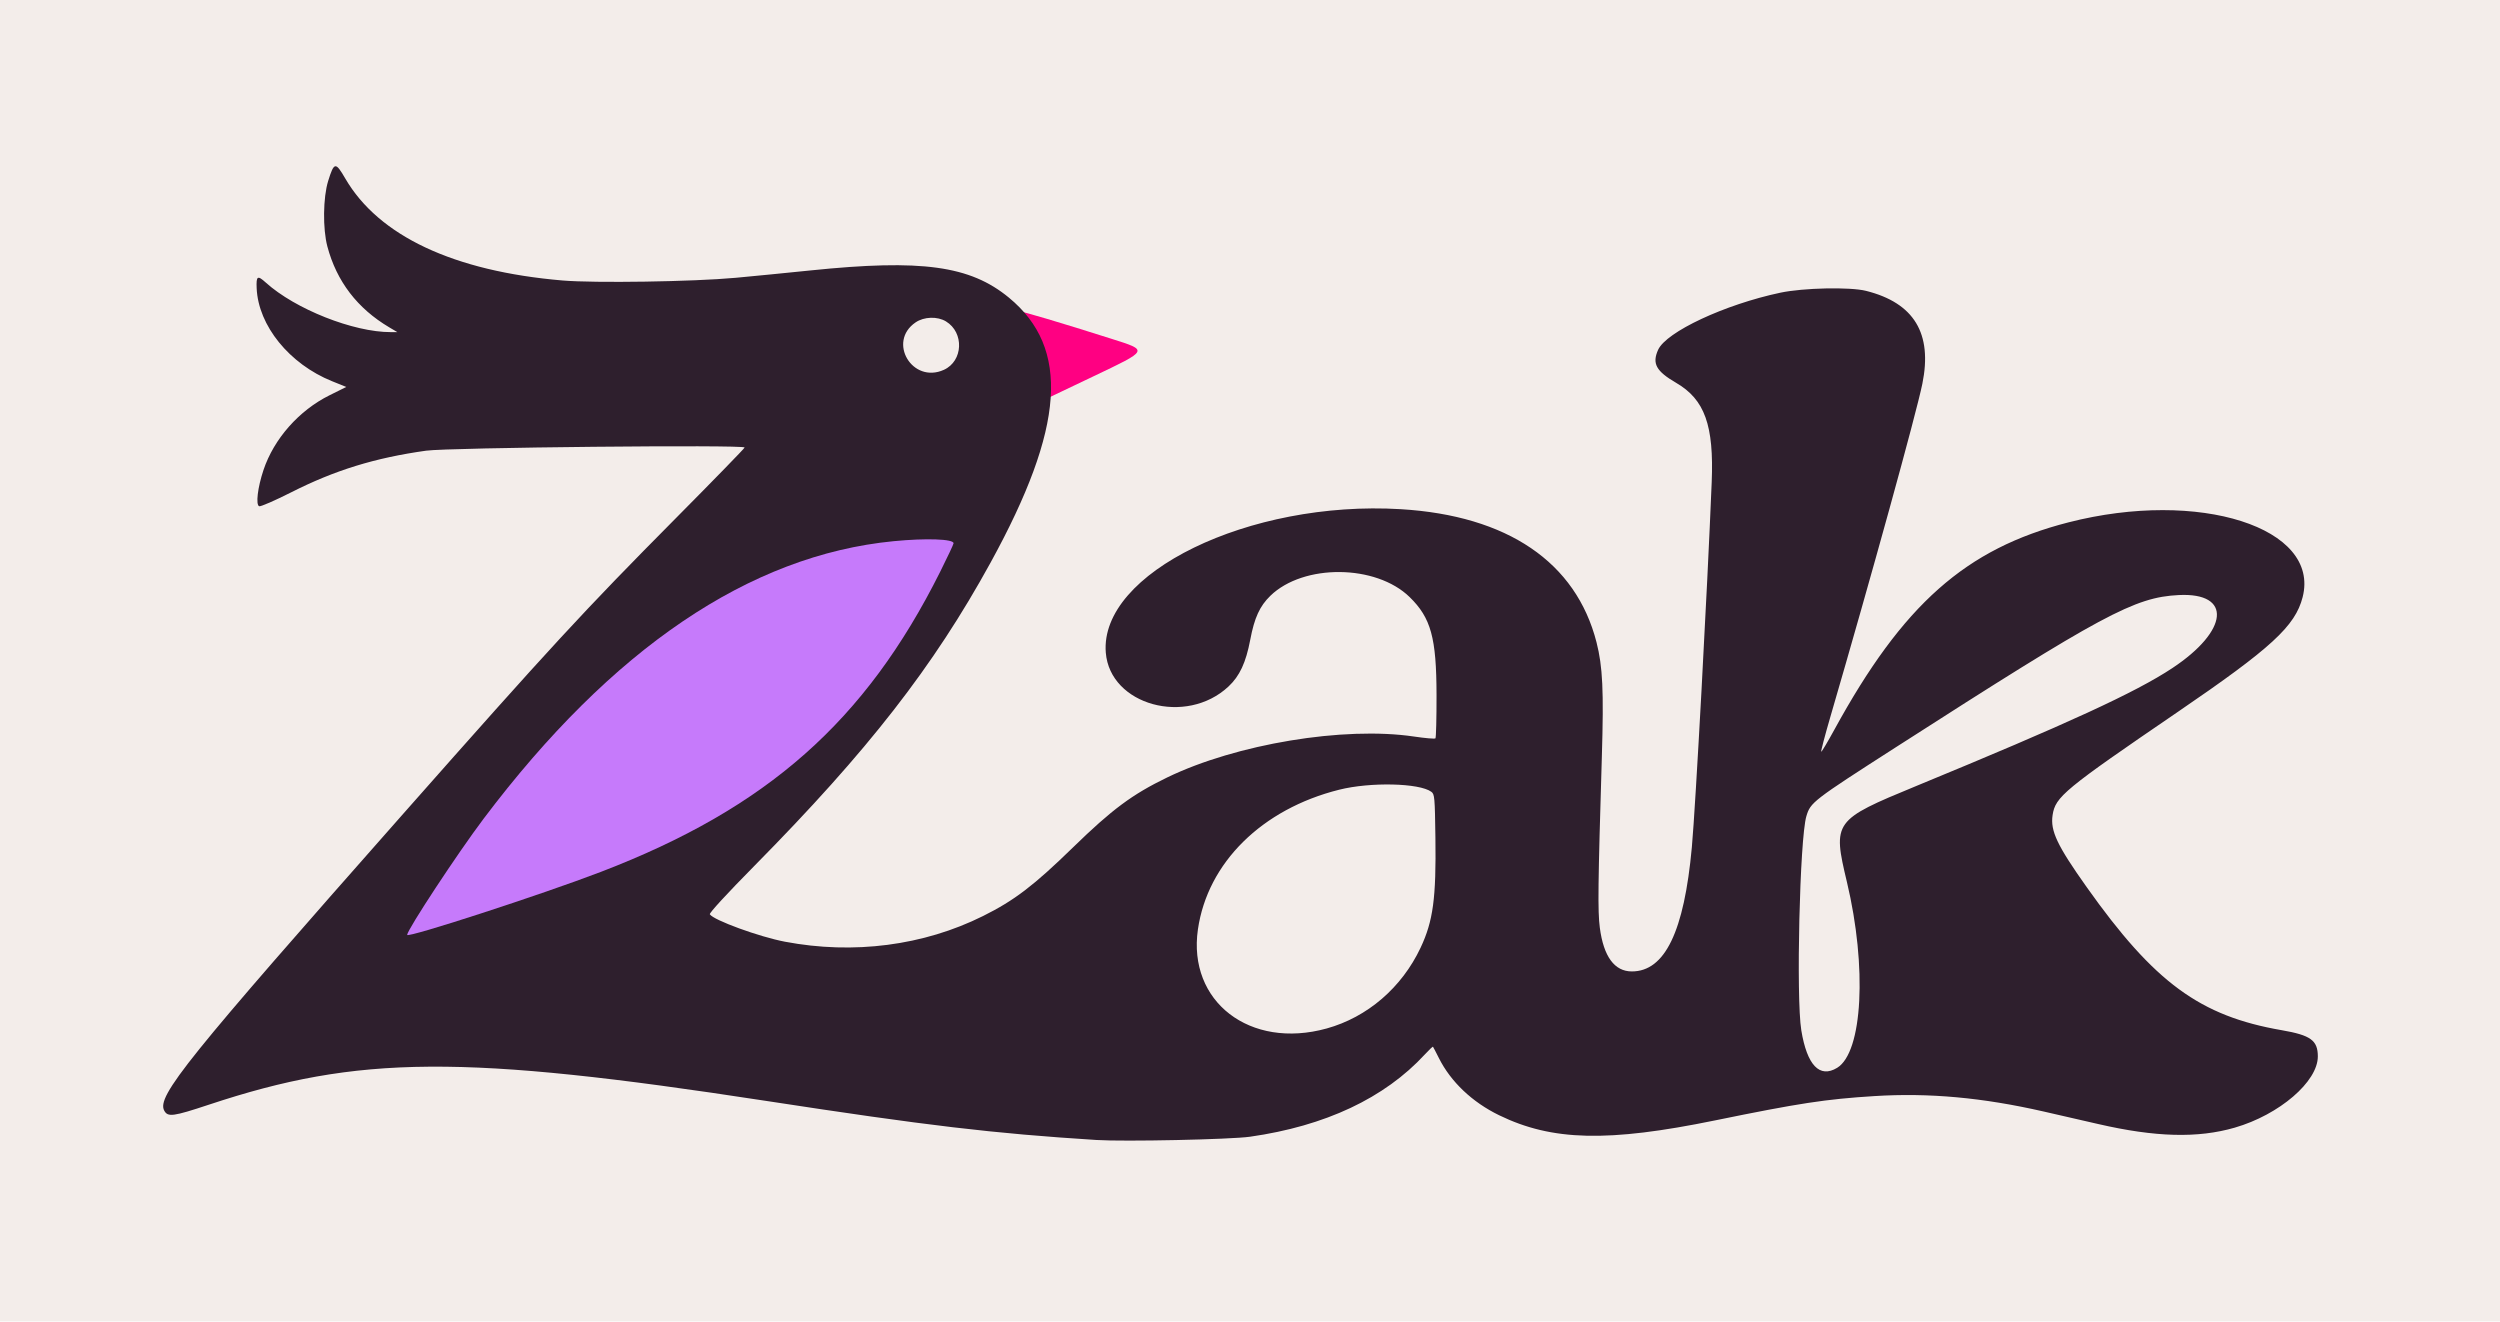
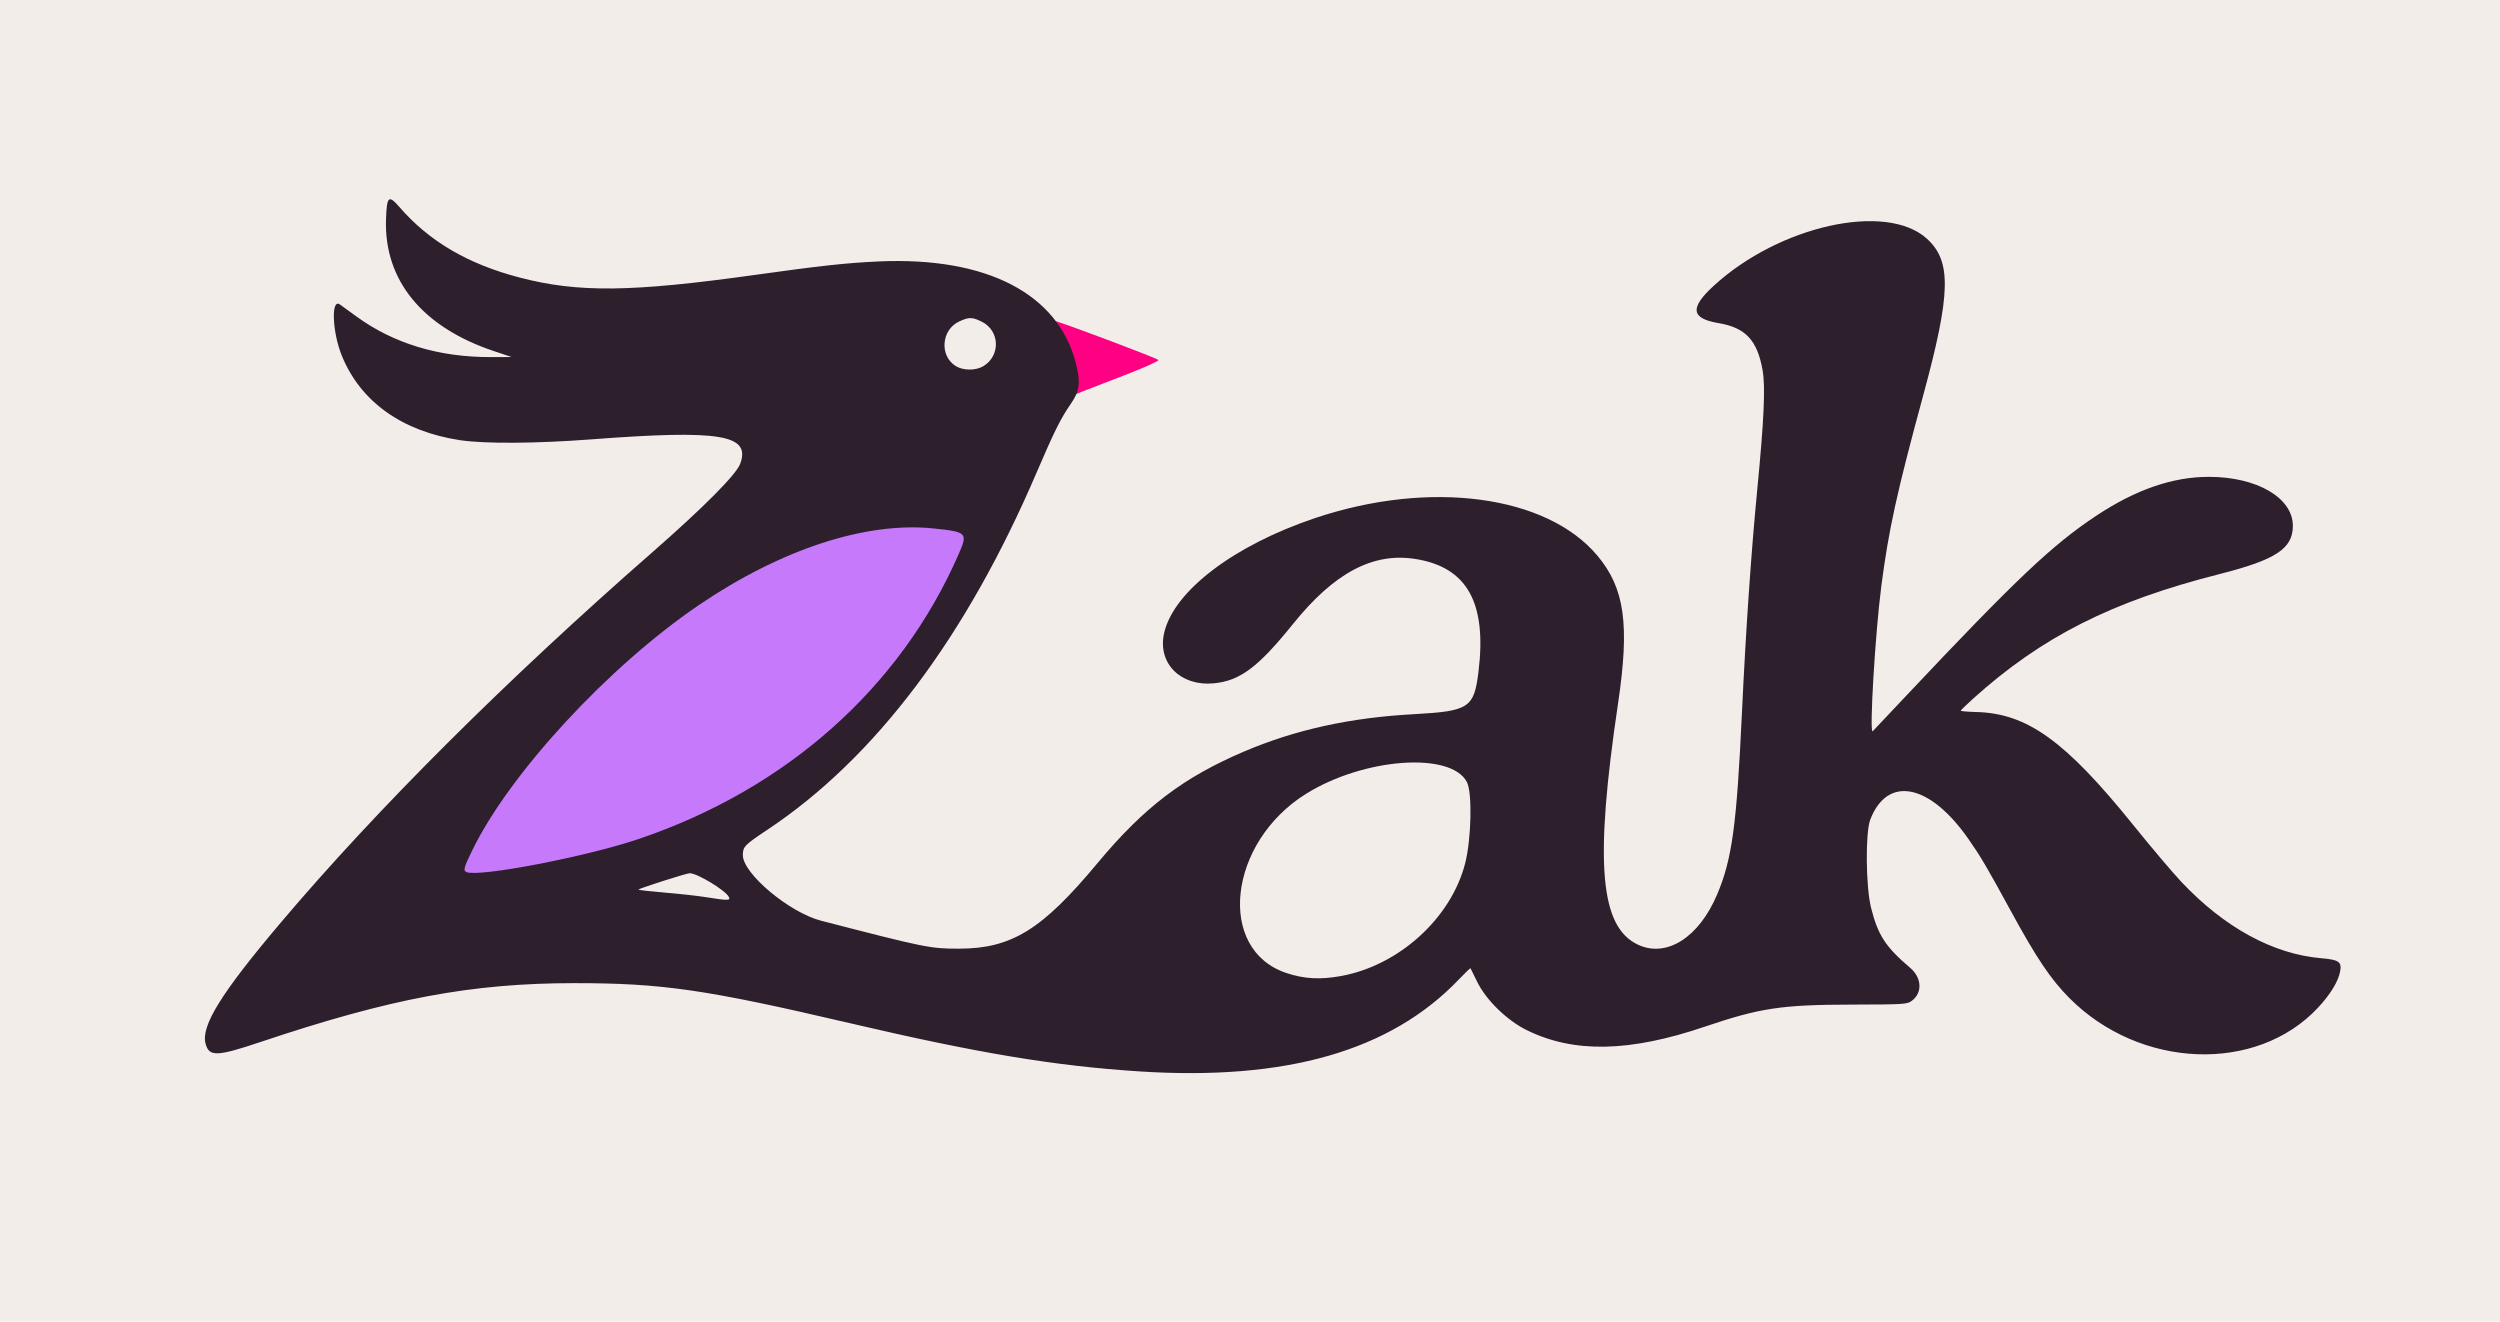
<svg xmlns="http://www.w3.org/2000/svg" width="1400" height="740" viewBox="0 0 1400 740" role="img" aria-label="Zak">
  <rect width="1400" height="740" fill="#F3EDEA" />
  <g transform="translate(70 70)">
-     <path id="beak" d="M516.582 145.754C516.548 132.193 511.211 116.938 503.412 108.112C501.859 106.354 500.808 104.707 501.076 104.452C501.531 104.018 524.816 110.941 552.300 119.684C573.298 126.363 573.537 125.877 541.800 141.000L516.600 153.008L516.582 145.754Z" fill="#FF0082" fill-rule="evenodd" />
-     <path id="silhouette" d="M544.000 568.392 C486.145 564.731 449.305 560.371 359.000 546.500 C189.069 520.399 130.789 520.794 47.000 548.615 C26.908 555.286 23.967 555.676 21.962 551.930 C17.671 543.912 34.437 523.095 155.998 385.500 C238.813 291.762 256.447 272.646 308.738 219.920 C329.782 198.701 347.000 181.006 347.000 180.599 C347.000 178.944 181.258 180.605 168.593 182.386 C139.869 186.426 117.555 193.312 93.119 205.678 C84.019 210.283 75.932 213.804 75.147 213.503 C73.122 212.726 74.272 203.030 77.555 193.209 C83.399 175.726 97.431 159.844 114.538 151.352 L123.921 146.694 115.944 143.477 C92.070 133.851 74.650 112.373 73.731 91.432 C73.427 84.512 74.187 84.033 78.819 88.218 C95.290 103.098 127.951 116.045 148.881 115.991 L152.500 115.981 148.000 113.318 C130.134 102.744 118.500 87.542 113.319 68.000 C110.701 58.128 110.914 40.524 113.761 31.382 C117.101 20.657 117.881 20.539 123.340 29.934 C142.048 62.132 184.069 81.876 244.932 87.064 C263.028 88.607 318.219 87.753 342.000 85.563 C351.625 84.676 370.525 82.816 384.000 81.429 C446.154 75.033 473.246 78.756 495.000 96.685 C529.383 125.020 526.325 169.286 484.753 245.000 C452.714 303.354 416.052 350.444 352.651 414.680 C337.094 430.442 327.081 441.323 327.505 442.008 C329.521 445.270 355.204 454.636 369.635 457.372 C407.990 464.643 447.233 459.549 480.500 442.980 C498.070 434.229 508.885 425.977 530.964 404.474 C552.774 383.234 564.064 374.851 583.628 365.374 C622.291 346.645 682.648 336.640 721.843 342.462 C728.082 343.388 733.482 343.851 733.843 343.490 C734.205 343.129 734.481 332.184 734.458 319.167 C734.401 287.123 731.351 276.028 719.395 264.354 C700.576 245.981 659.962 245.608 641.411 263.638 C635.448 269.434 632.475 275.925 630.139 288.252 C627.708 301.076 624.211 308.593 617.957 314.443 C594.240 336.628 551.605 324.867 549.247 295.489 C545.666 250.877 629.523 210.058 714.322 215.137 C774.186 218.723 812.566 244.795 824.044 289.673 C827.516 303.246 828.151 316.784 827.043 353.515 C824.862 425.747 824.689 440.270 825.897 449.500 C828.013 465.675 834.108 474.000 843.832 474.000 C862.355 474.000 873.120 451.711 877.436 404.427 C879.529 381.498 886.076 261.089 888.551 200.000 C889.841 168.171 884.664 153.723 868.623 144.381 C857.390 137.839 855.076 133.594 858.546 125.897 C863.082 115.839 895.880 100.512 927.000 93.910 C939.859 91.181 966.010 90.622 975.000 92.883 C1001.922 99.655 1012.264 116.741 1006.512 144.943 C1003.089 161.724 977.862 253.060 955.053 331.250 C951.885 342.113 949.564 350.990 949.896 350.977 C950.228 350.964 953.508 345.451 957.185 338.727 C995.615 268.442 1030.794 237.272 1088.333 222.525 C1161.560 203.757 1229.456 225.445 1219.473 264.413 C1215.316 280.640 1202.031 292.847 1149.500 328.713 C1085.848 372.171 1080.996 376.173 1079.450 386.486 C1078.130 395.285 1081.998 403.453 1098.500 426.720 C1136.510 480.314 1161.956 498.984 1207.798 506.917 C1223.973 509.716 1227.953 512.602 1227.985 521.554 C1228.037 535.705 1206.436 554.246 1181.470 561.481 C1160.769 567.480 1137.073 566.853 1105.000 559.459 C1096.475 557.494 1082.748 554.344 1074.495 552.459 C1040.213 544.630 1010.209 541.894 979.667 543.811 C952.280 545.531 937.598 547.770 890.500 557.412 C830.359 569.725 799.221 568.983 769.500 554.530 C754.453 547.212 742.445 535.820 735.796 522.552 C734.128 519.223 732.632 516.353 732.472 516.174 C732.312 515.995 730.247 517.946 727.884 520.510 C705.384 544.920 672.104 560.579 630.000 566.567 C619.076 568.121 559.639 569.382 544.000 568.392 Z M958.814 527.972 C973.107 519.258 975.621 471.548 964.292 424.000 C956.201 390.040 956.773 389.244 1003.000 370.202 C1088.172 335.119 1125.930 317.743 1146.407 304.204 C1178.197 283.187 1180.117 261.717 1150.073 263.232 C1125.312 264.481 1107.685 273.964 991.780 348.392 C945.026 378.415 943.880 379.299 941.560 387.111 C937.857 399.580 935.751 488.860 938.733 507.000 C941.950 526.577 949.010 533.950 958.814 527.972 Z M672.941 505.949 C695.733 499.633 714.987 483.079 725.520 460.744 C732.556 445.827 734.293 432.954 733.832 399.165 C733.520 376.325 733.379 374.748 731.531 373.398 C724.808 368.486 697.454 367.863 680.000 372.224 C636.682 383.049 606.230 413.140 600.835 450.451 C594.986 490.908 629.992 517.851 672.941 505.949 Z M458.595 137.096 C469.361 132.207 470.046 116.266 459.759 109.995 C454.963 107.070 447.487 107.305 442.743 110.529 C426.755 121.393 440.916 145.125 458.595 137.096 Z" fill="#2E1F2D" fill-rule="evenodd" />
-     <path id="wing" d="M158.000 453.545 C158.000 450.760 186.366 407.657 200.807 388.500 C272.697 293.127 349.842 240.904 430.424 233.063 C448.649 231.289 464.000 231.822 464.000 234.227 C464.000 234.764 460.617 241.967 456.481 250.233 C414.600 333.948 359.741 382.466 266.500 418.253 C233.734 430.829 158.000 455.463 158.000 453.545 Z" fill="#C67AFB" fill-rule="evenodd" />
+     <path id="beak" d="M531.497 142.712C530.835 132.388 527.754 123.136 522.301 115.102C519.194 110.522 518.557 109.000 519.924 109.416C529.890 112.453 578.412 130.779 578.706 131.617C578.921 132.232 570.422 136.027 559.365 140.254C548.516 144.401 537.926 148.498 535.831 149.359L532.024 150.924L531.497 142.712Z" fill="#FF0082" fill-rule="evenodd" />
+     <path id="silhouette" d="M568.000 529.983 C520.488 526.905 477.865 519.810 406.313 503.069 C325.124 484.074 300.833 480.543 251.500 480.565 C194.083 480.591 148.738 489.095 76.029 513.472 C51.413 521.725 47.163 521.872 45.138 514.537 C42.384 504.564 53.838 486.109 87.368 446.500 C141.209 382.896 213.333 311.004 295.000 239.536 C323.989 214.167 342.250 195.806 344.497 189.768 C350.602 173.363 333.433 170.544 261.000 176.057 C230.297 178.393 201.377 178.573 187.697 176.511 C155.177 171.609 131.804 154.896 121.382 129.093 C116.016 115.809 115.326 96.907 120.338 100.500 C121.105 101.050 125.281 104.080 129.617 107.232 C150.387 122.335 175.727 130.027 204.500 129.961 L216.500 129.933 206.500 126.588 C166.483 113.201 144.996 86.921 146.167 52.798 C146.614 39.785 147.594 38.912 153.765 46.031 C170.356 65.171 192.020 77.864 221.000 85.427 C253.801 93.986 283.459 93.647 353.000 83.914 C389.512 78.804 404.062 77.221 422.000 76.409 C482.436 73.674 522.602 94.413 532.491 133.460 C535.228 144.268 534.631 148.998 529.620 156.202 C524.082 164.164 520.194 171.974 510.553 194.500 C471.018 286.876 420.052 354.545 359.859 394.582 C346.932 403.180 346.000 404.143 346.000 408.910 C346.000 419.190 372.015 440.990 389.763 445.584 C448.103 460.683 451.053 461.281 467.000 461.254 C496.494 461.203 513.514 450.700 544.577 413.380 C570.656 382.047 592.740 365.256 627.000 350.711 C655.513 338.605 686.027 331.904 721.500 329.957 C752.777 328.240 755.467 326.475 757.965 306.026 C762.671 267.499 751.561 247.643 722.721 243.035 C698.860 239.224 677.190 250.726 654.024 279.500 C634.562 303.674 624.371 311.294 609.663 312.667 C591.027 314.407 578.136 301.376 581.891 284.595 C587.148 261.107 620.851 235.417 666.500 220.104 C730.712 198.564 796.142 207.277 824.527 241.147 C839.864 259.447 842.691 279.695 836.097 324.000 C822.832 413.126 825.880 449.254 847.500 459.129 C863.466 466.422 881.497 454.857 891.633 430.824 C899.985 411.022 902.534 392.293 905.494 329.000 C907.638 283.158 910.636 239.498 914.078 204.000 C917.839 165.211 918.674 146.698 917.077 137.495 C914.142 120.583 907.557 113.500 892.398 110.950 C876.896 108.342 876.142 102.465 889.712 90.023 C926.463 56.327 986.273 43.087 1008.997 63.617 C1022.977 76.246 1022.561 94.183 1006.959 151.563 C992.248 205.667 987.622 226.739 983.537 258.248 C980.104 284.731 976.729 341.553 978.712 339.500 C979.243 338.950 988.162 329.500 998.532 318.500 C1059.252 254.092 1079.327 235.103 1103.939 218.794 C1126.041 204.148 1146.657 197.035 1167.000 197.035 C1193.868 197.035 1214.000 208.778 1214.000 224.451 C1214.000 237.228 1204.530 243.468 1173.000 251.468 C1112.467 266.827 1073.342 286.625 1034.760 321.421 C1031.053 324.765 1028.020 327.725 1028.020 328.000 C1028.020 328.275 1031.953 328.604 1036.760 328.731 C1065.258 329.485 1086.612 344.864 1124.629 392.015 C1134.600 404.382 1146.670 418.652 1151.452 423.727 C1175.746 449.514 1203.018 464.370 1230.224 466.639 C1239.695 467.429 1241.466 468.681 1240.498 473.904 C1239.435 479.640 1235.003 486.904 1228.000 494.385 C1193.554 531.184 1128.430 528.655 1088.930 488.984 C1078.428 478.437 1070.516 466.675 1055.980 440.000 C1042.630 415.503 1039.316 409.872 1032.399 399.943 C1010.674 368.758 986.950 364.042 977.346 389.000 C974.560 396.241 974.826 426.524 977.779 438.298 C981.650 453.732 985.898 460.260 999.716 472.005 C1006.228 477.541 1006.668 485.957 1000.676 490.404 C997.957 492.423 996.702 492.503 966.676 492.575 C927.466 492.669 915.645 494.456 884.500 505.000 C842.412 519.248 811.276 519.838 785.000 506.885 C773.747 501.337 762.012 489.836 757.061 479.500 C755.216 475.650 753.604 472.368 753.478 472.207 C753.351 472.046 750.380 474.913 746.874 478.578 C708.674 518.508 650.212 535.309 568.000 529.983 Z M681.000 476.567 C713.416 470.674 742.589 444.200 750.473 413.520 C753.967 399.925 754.540 373.946 751.478 368.000 C742.618 350.800 693.785 354.345 661.383 374.540 C617.597 401.831 611.081 461.937 650.500 474.926 C660.475 478.213 669.324 478.689 681.000 476.567 Z M338.128 432.239 C336.102 428.453 320.409 418.987 316.196 419.009 C314.499 419.018 288.282 427.385 287.499 428.167 C287.271 428.396 293.928 429.156 302.292 429.857 C310.656 430.559 321.100 431.715 325.500 432.427 C337.610 434.387 339.264 434.362 338.128 432.239 Z M480.696 135.044 C490.502 129.065 489.900 115.035 479.624 110.060 C474.400 107.531 472.660 107.517 467.271 109.964 C457.101 114.580 455.941 129.335 465.299 135.040 C469.490 137.596 476.508 137.598 480.696 135.044 Z" fill="#2E1F2D" fill-rule="evenodd" />
+     <path id="wing" d="M191.250 418.370 C189.287 417.528 189.696 415.978 194.474 406.163 C215.395 363.179 270.487 303.499 321.046 269.051 C367.109 237.666 414.806 222.033 452.647 225.916 C471.611 227.862 472.078 228.339 466.811 240.397 C434.150 315.176 370.358 371.914 287.500 399.881 C258.020 409.832 198.152 421.332 191.250 418.370 Z" fill="#C67AFB" fill-rule="evenodd" />
  </g>
</svg>
